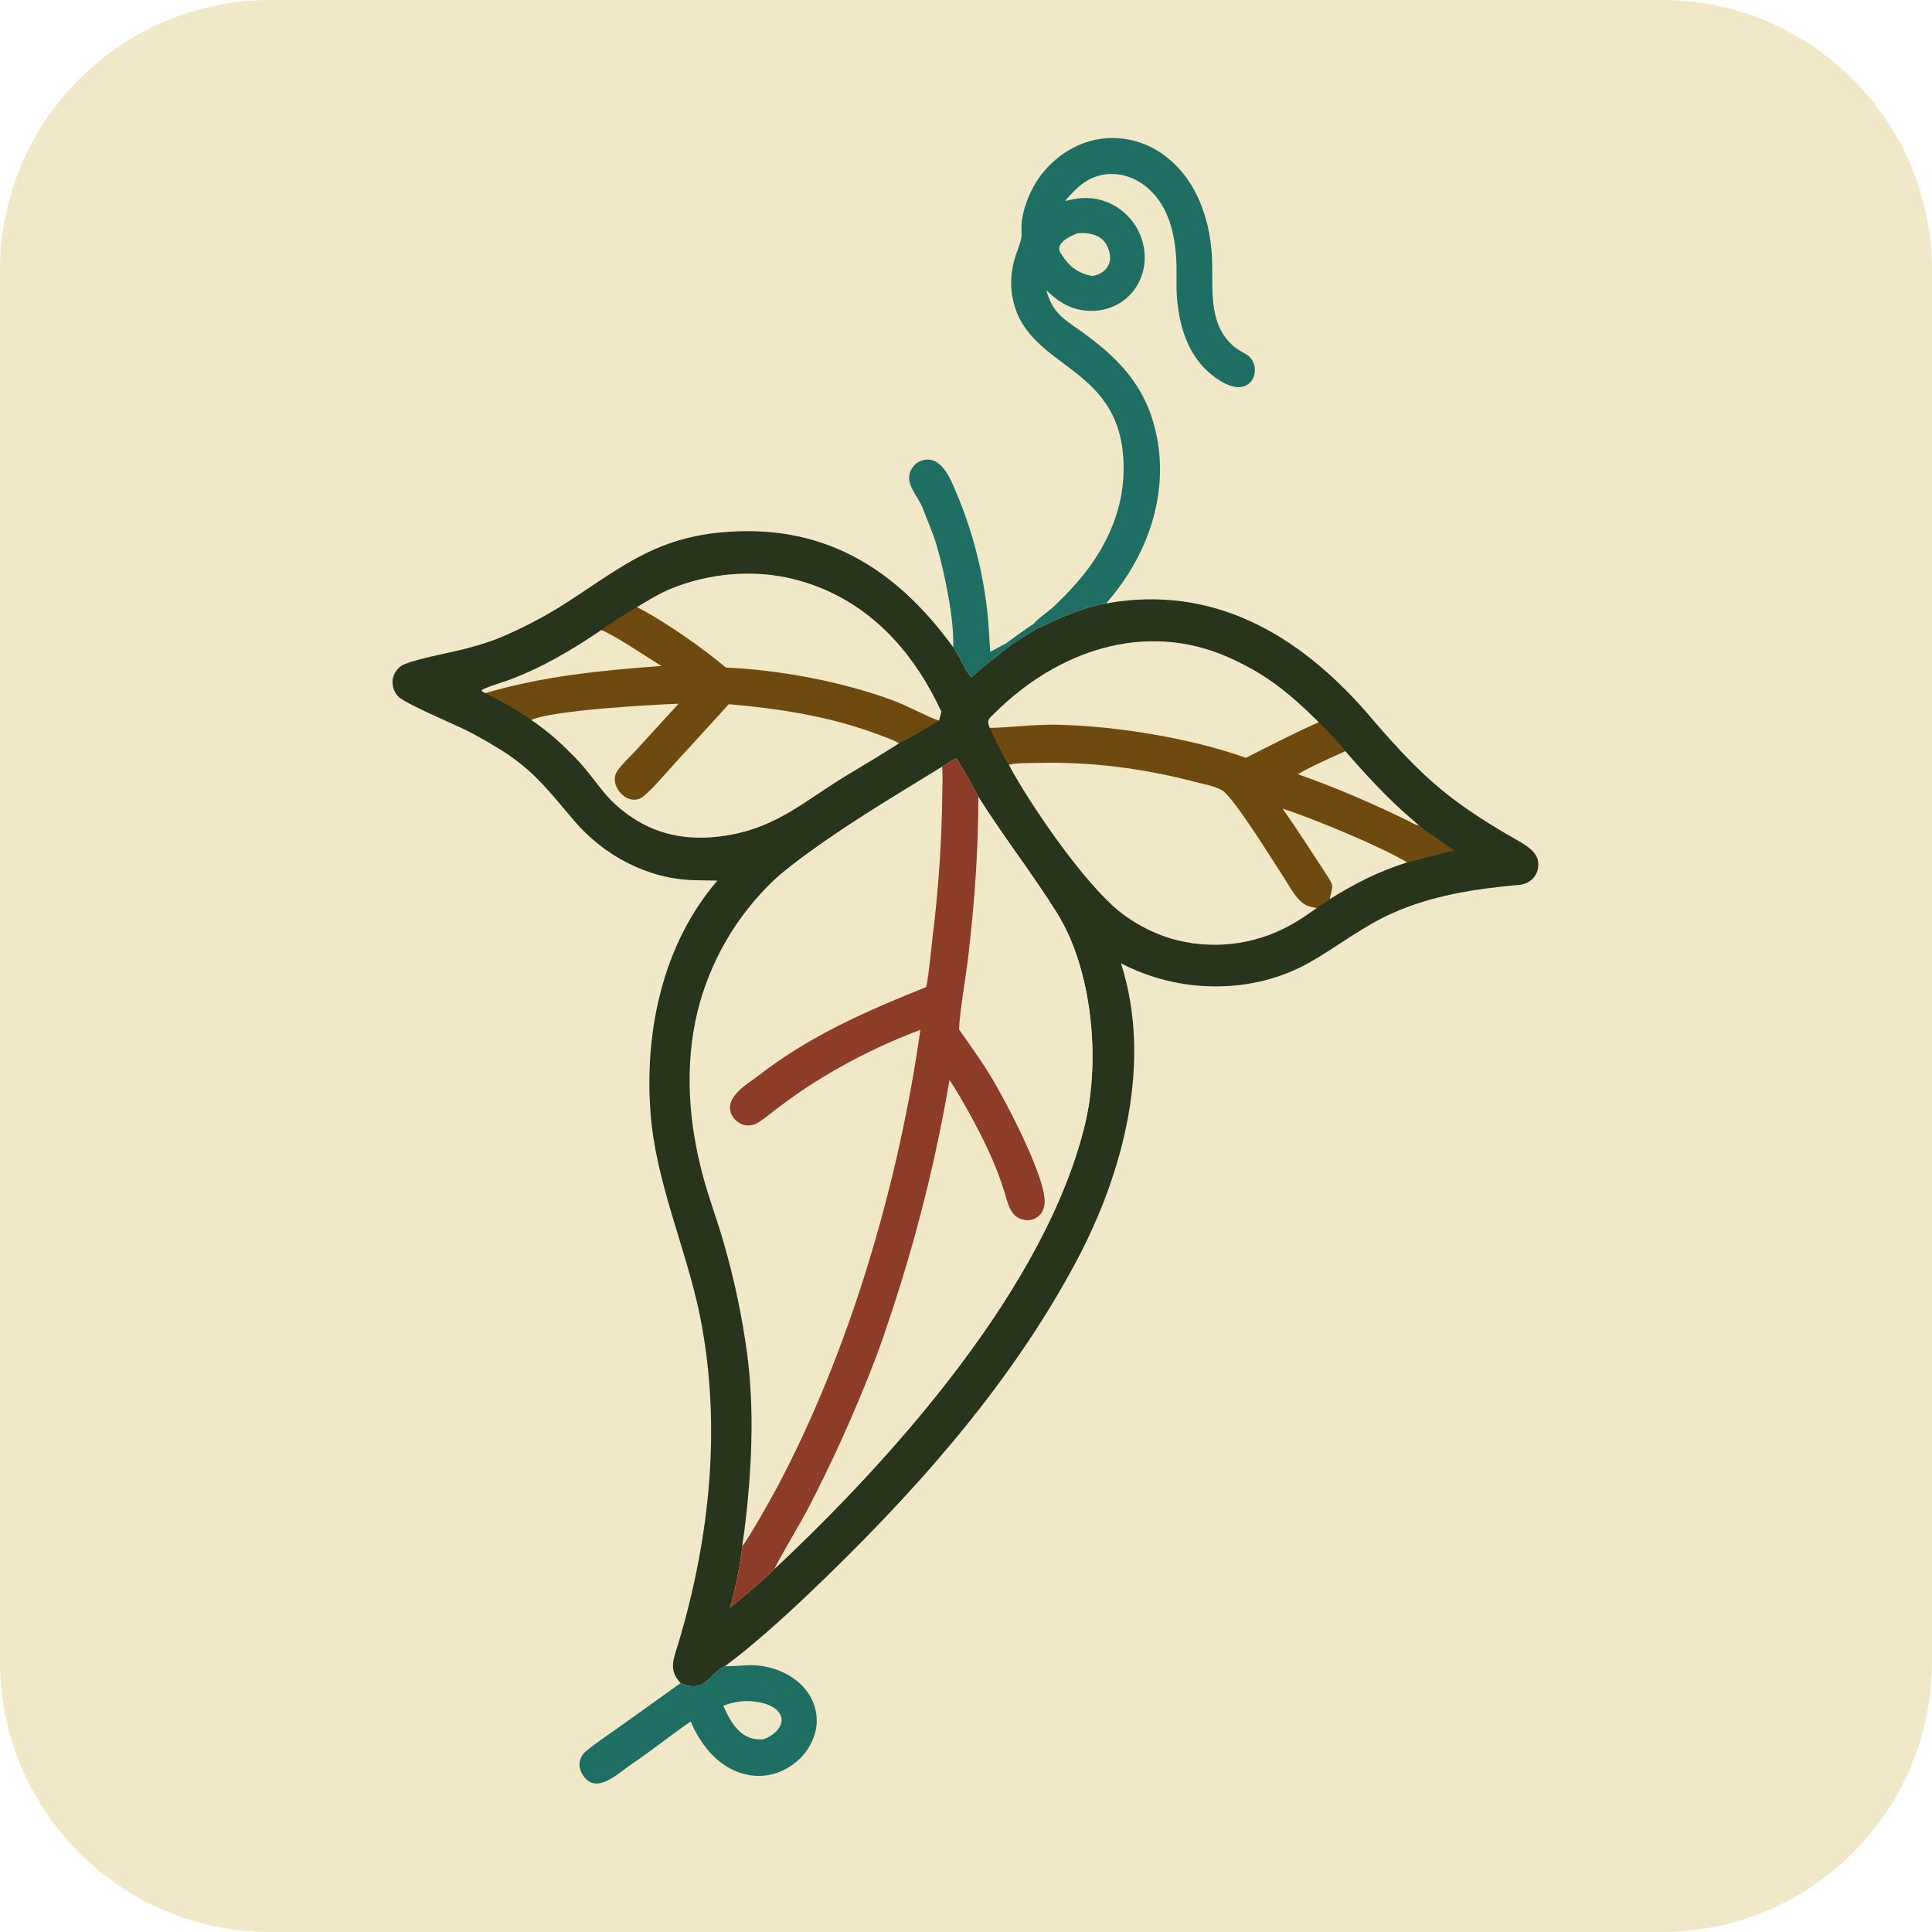
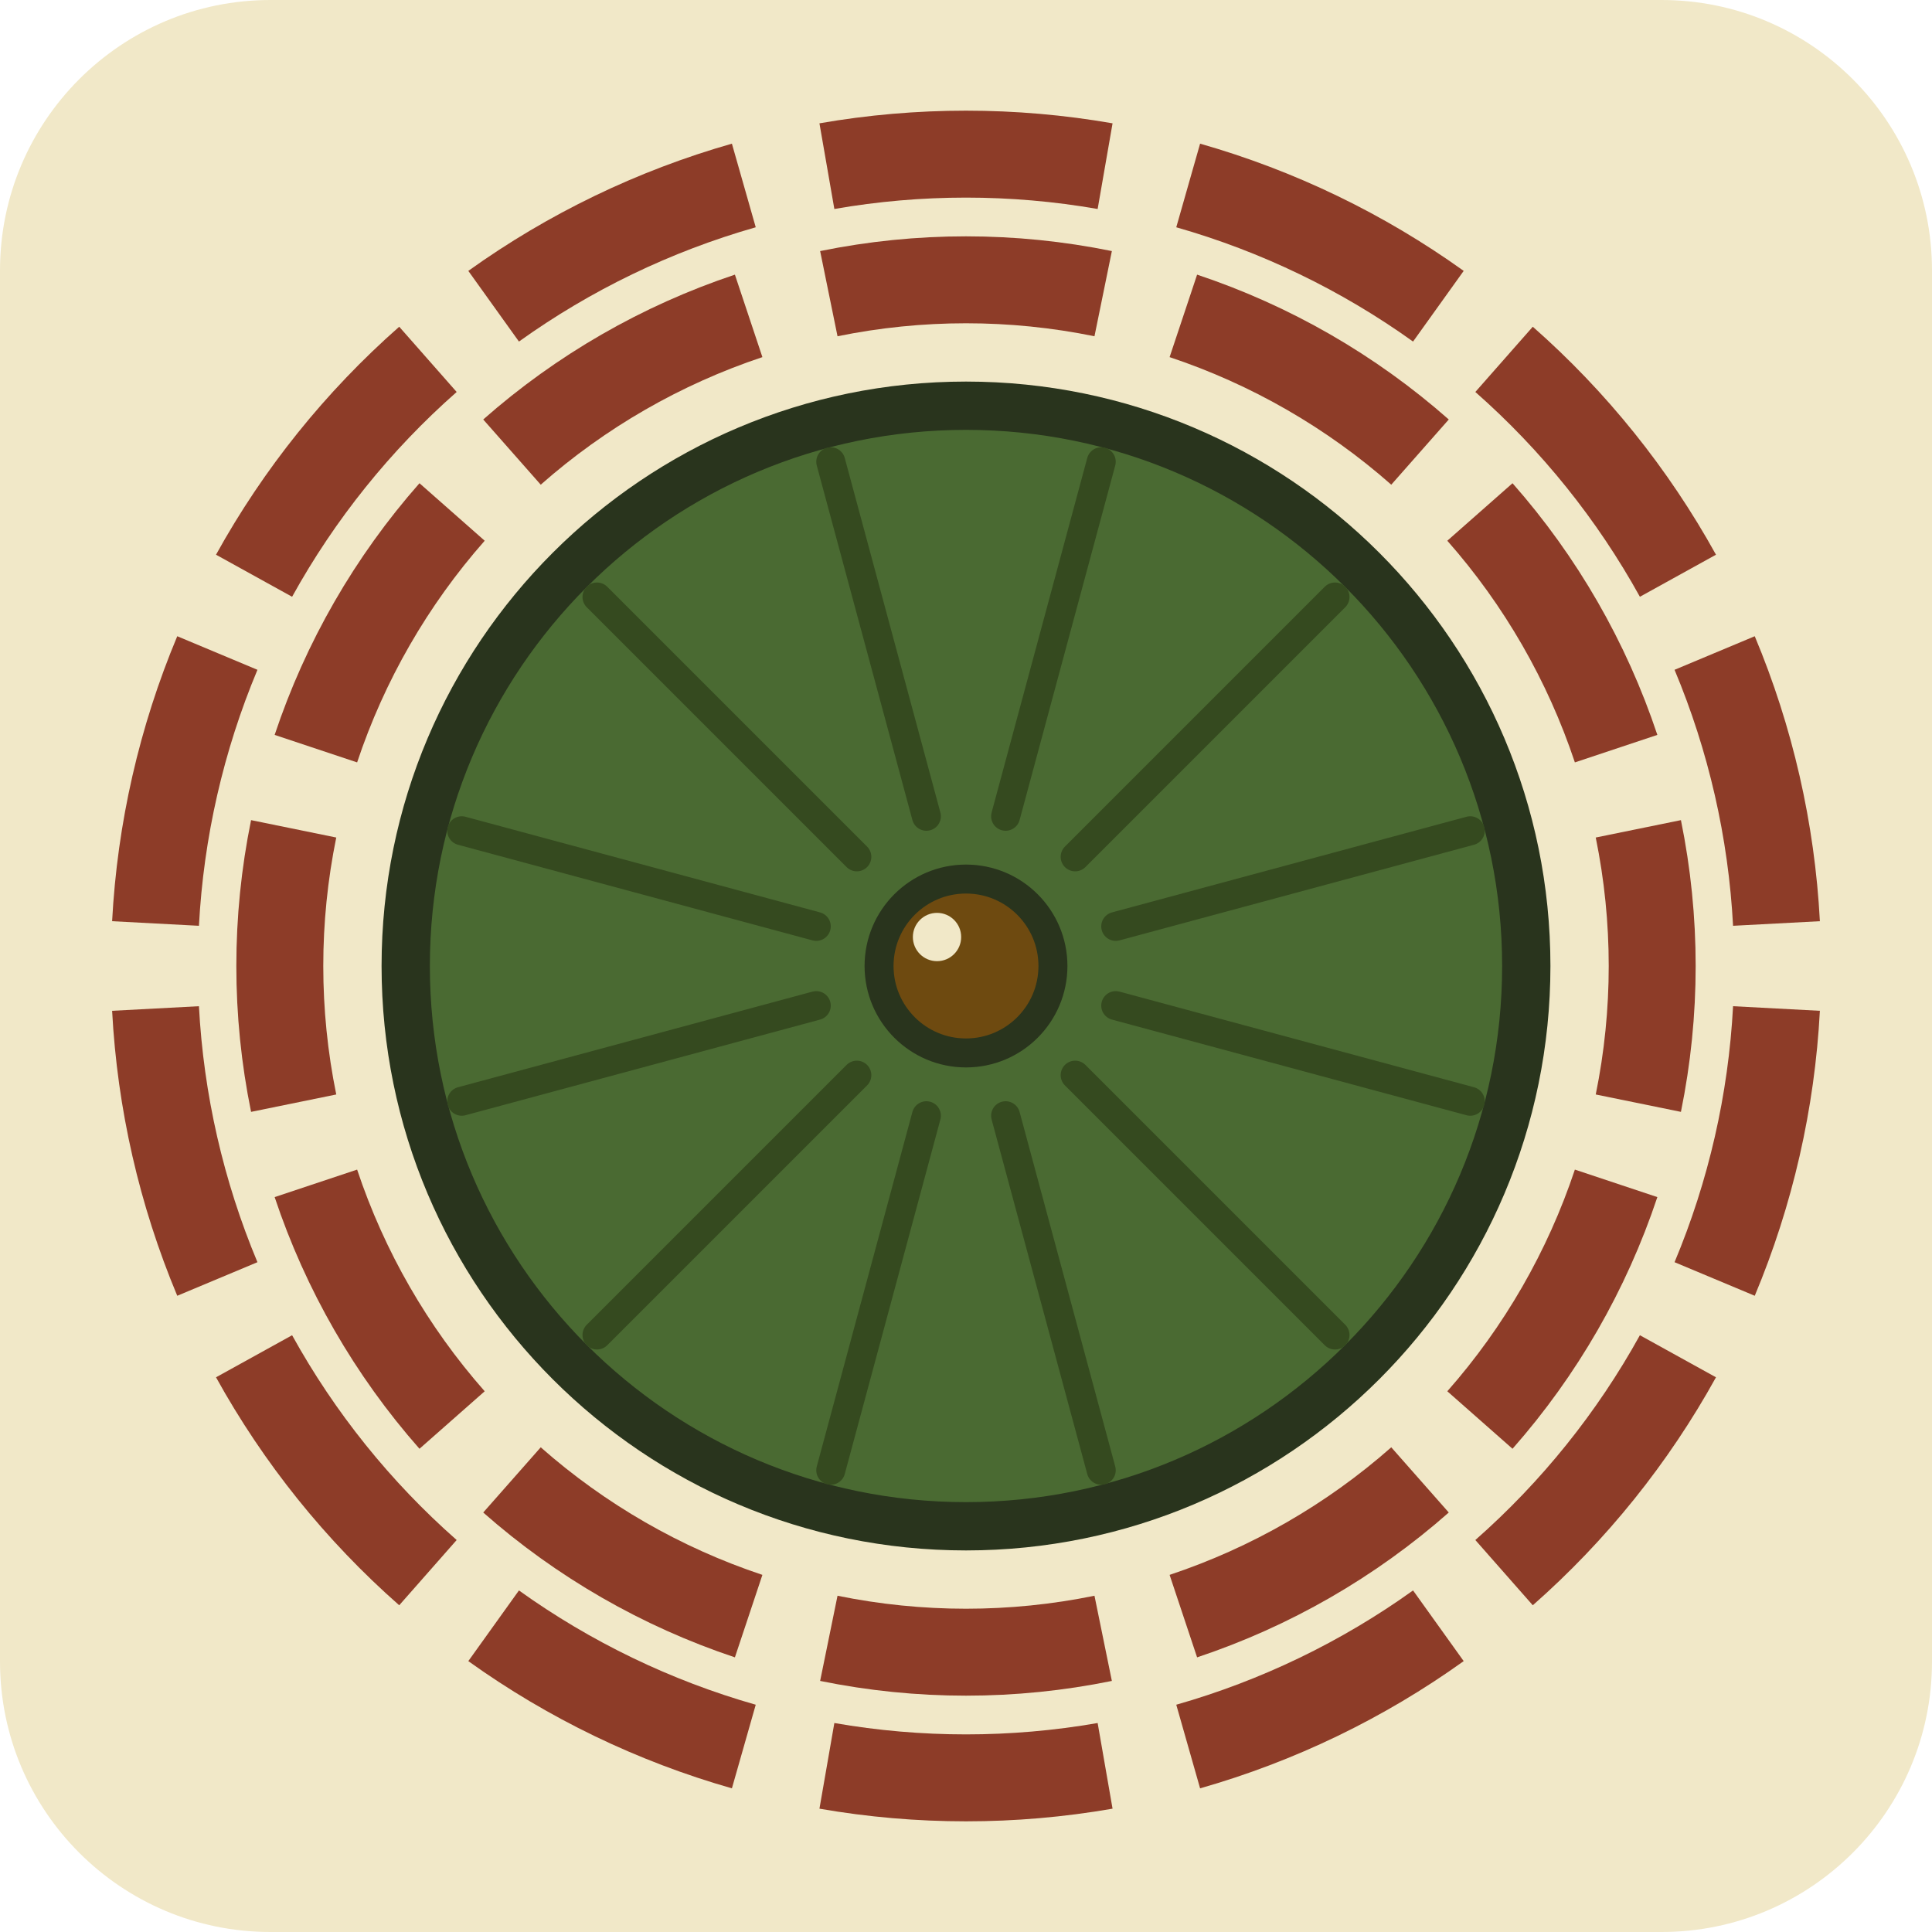
- <svg xmlns="http://www.w3.org/2000/svg" viewBox="0 0 200 200" role="img" aria-label="Fellowship theme mark">
-   <rect width="200" height="200" rx="28" fill="#F1E8C8" />
-   <g transform="translate(33.35 7.75) scale(0.15073)">
-     <path fill="#29341D" d="M271.448 553.375C266.152 553.332 260.794 553.236 255.593 553.103C223.741 552.286 193.751 536.406 173.148 512.358C157.595 494.205 147.054 479.672 126.351 465.926C117.717 460.311 108.792 455.158 99.612 450.489C91.493 446.338 56.226 431.545 51.98 426.704C49.374 423.733 47.964 419.703 48.381 415.75C48.778 411.996 51.032 408.249 54.093 406.056C59.753 402.001 87.82 396.856 96.855 394.521C105.545 392.274 114.367 389.761 122.661 386.301C136.534 380.419 149.951 373.514 162.8 365.643C201.319 341.582 225.046 319.036 273.083 314.322C343.041 307.457 393.2 337.901 433.352 393.03C437.552 398.607 440.711 407.567 445.781 413.822C455.557 405.026 461.874 400.26 472.085 392.291C479.471 387.61 484.118 384.14 492.104 379.722C506.55 373.095 522.558 365.517 538.672 362.981C611.255 349.975 669.655 383.719 716.591 437.072C732.82 456.116 749.736 475.346 769.115 491.301C784.216 503.734 801.625 514.636 818.572 524.396C824.436 527.773 834 532.547 835.08 540.179C836.388 549.432 829.704 556.223 820.65 556.426C791.533 559.091 761.962 563.641 735.14 575.725C714.436 584.861 697.756 598.442 678.216 609.532C638.816 631.893 588.28 630.978 548.608 610.138C570.332 677.765 550.438 753.717 518.142 814.476C471.726 901.797 403.812 976.997 332.518 1044.76C316.778 1059.71 294.141 1080.09 276.611 1092.9C266.903 1096.86 263.451 1110.78 248.979 1105.55C248.044 1105.21 247.114 1104.86 246.189 1104.49C237.439 1095.29 241.505 1087.65 244.736 1076.85C266.433 1004.18 274.482 926.762 259.39 851.938C249.769 805.216 229.252 761.06 225.544 713.202C221.194 657.06 233.897 596.946 271.448 553.375Z" />
-     <path fill="#F1E8C8" d="M435.367 469.205C438.166 472.628 448.202 490.877 450.699 495.921C467.808 523.094 488.392 549.481 504.737 575.768C528.945 614.702 534.42 676.212 524.07 719.951C497.521 831.651 392.423 949.511 310.841 1025.88C308.668 1028.78 283.599 1050.21 280.011 1052.72C283.314 1042.91 287.559 1020.79 288.536 1010.49C288.88 1006.74 289.615 1002.78 290.085 999C294.935 960.016 297.107 917.276 291.851 878.178C288.374 852.42 282.992 826.955 275.748 801.993C271.407 786.79 265.582 771.383 261.517 756.217C251.577 719.13 248.792 680.723 257.782 643.218C266.351 608.748 284.583 577.441 310.334 552.975C316.438 547.152 327.274 539.051 334.183 534.02C363.312 512.81 394.974 494.066 425.684 475.173C428.887 473.143 432.115 471.154 435.367 469.205Z" />
-     <path fill="#F1E8C8" d="M450.699 495.921C467.808 523.094 488.392 549.481 504.737 575.768C528.945 614.702 534.42 676.212 524.07 719.951C497.521 831.651 392.423 949.511 310.841 1025.88C311.067 1023.88 330.002 991.783 332.995 986.048C350.336 952.733 365.796 918.473 379.304 883.429C383.479 872.677 387.183 861.574 390.807 850.622C408.197 798.078 421.579 744.938 430.817 690.386C433.321 693.954 435.851 698.084 438.047 701.85C450.576 723.338 462.501 746.16 469.44 770.152C471.501 777.28 473.736 784.961 482.279 786.435C485.408 786.98 488.626 786.255 491.219 784.422C493.937 782.483 495.476 779.55 496.045 776.31C498.893 760.096 468.768 703.698 460.006 689.136C453.055 677.582 445.195 666.644 437.414 655.643C437.674 644.673 442.295 617.92 443.77 605.172C448.194 566.943 450.499 534.189 450.699 495.921Z" />
-     <path fill="#8D3C28" d="M435.367 469.205C438.166 472.628 448.202 490.877 450.699 495.921C450.499 534.189 448.194 566.943 443.77 605.172C442.295 617.92 437.674 644.673 437.414 655.643C445.195 666.644 453.055 677.582 460.006 689.136C468.768 703.698 498.893 760.096 496.045 776.31C495.476 779.55 493.937 782.483 491.219 784.422C488.626 786.255 485.408 786.98 482.279 786.435C473.736 784.961 471.501 777.28 469.44 770.152C462.501 746.16 450.576 723.338 438.047 701.85C435.851 698.084 433.321 693.954 430.817 690.386C421.579 744.938 408.197 798.078 390.807 850.622C387.183 861.574 383.479 872.677 379.304 883.429C365.796 918.473 350.336 952.733 332.995 986.048C330.002 991.783 311.067 1023.88 310.841 1025.88C308.668 1028.78 283.599 1050.21 280.011 1052.72C283.314 1042.91 287.559 1020.79 288.536 1010.49C292.908 1005.28 309.031 976.535 312.797 969.417C362.593 875.313 395.91 761.337 410.838 655.881C382.13 666.612 354.765 680.64 329.291 697.68C323.189 701.898 317.188 706.26 311.292 710.761C307.914 713.345 301.894 718.304 298.306 720.162C295.366 721.685 291.933 721.946 288.796 720.884C285.675 719.843 282.333 716.885 281.062 713.838C276.043 701.805 292.075 693.164 299.542 687.372C334.923 659.921 373.738 642.948 414.869 626.471C416.908 616.538 418.061 601.574 419.34 591.238C423.338 558.918 425.512 526.284 425.904 493.729C425.948 490.085 426.361 478.214 425.684 475.173C428.887 473.143 432.115 471.154 435.367 469.205Z" />
-     <path fill="#6E4A10" d="M458.512 448.486C456.177 442.956 457.712 442.489 461.877 438.346C504.672 395.782 564.81 374.493 622.394 400.03C648.354 411.543 664.134 424.54 684.47 444.589C689.482 449.694 698.983 458.941 702.706 464.473C716.21 480.069 731.781 497.059 747.524 510.458C749.349 512.072 751.632 513.987 753.366 515.595C761.015 521.358 769.678 527.284 777.609 532.725C766.342 534.99 754.785 538.931 745.157 540.836C724.874 547.345 710.148 554.866 691.962 566.105C688.973 568.227 686.166 570.23 683.048 572.178C677.024 576.504 671.109 580.641 664.573 584.172C639.55 597.932 610.072 601.143 582.673 593.095C569.967 589.172 558.1 582.923 547.677 574.664C523.346 555.162 486.498 501.665 471.612 473.856C468.847 470.823 460.428 452.973 458.512 448.486Z" />
-     <path fill="#F1E8C8" d="M471.612 473.856C477.114 472.303 484.621 472.748 490.435 472.581C527.757 471.511 564.015 476.31 600.082 485.72C605.846 487.224 612.753 488.4 617.961 491.305C625.758 495.653 653.311 540.32 660.11 550.691C663.881 556.443 667.871 564.386 673.304 568.712C676.085 570.927 679.59 571.714 683.048 572.178C677.024 576.504 671.109 580.641 664.573 584.172C639.55 597.932 610.072 601.143 582.673 593.095C569.967 589.172 558.1 582.923 547.677 574.664C523.346 555.162 486.498 501.665 471.612 473.856Z" />
-     <path fill="#F1E8C8" d="M458.512 448.486C456.177 442.956 457.712 442.489 461.877 438.346C504.672 395.782 564.81 374.493 622.394 400.03C648.354 411.543 664.134 424.54 684.47 444.589C668.248 451.775 650.306 460.952 634.386 469.066C597.002 455.559 543.857 446.968 504.434 446.329C488.051 446.064 473.996 448.208 458.512 448.486Z" />
-     <path fill="#F1E8C8" d="M659.524 503.862C680.987 510.966 725.716 529.293 745.157 540.836C724.874 547.345 710.148 554.866 691.962 566.105C693.692 556.814 695.65 558.216 689.541 548.93C679.587 533.797 670.041 518.634 659.524 503.862Z" />
-     <path fill="#F1E8C8" d="M670.124 480.282C679.526 474.754 692.566 469.064 702.706 464.473C716.21 480.069 731.781 497.059 747.524 510.458L746.87 512.78C719.592 499.629 699.01 490.644 670.124 480.282Z" />
-     <path fill="#F1E8C8" d="M747.524 510.458C749.349 512.072 751.632 513.987 753.366 515.595C750.511 514.927 749.416 514.332 746.87 512.78L747.524 510.458Z" />
-     <path fill="#6E4A10" d="M216.214 365.571C223.423 361.202 231.317 356.327 239.109 353.095C265.457 342.167 296.418 339.397 324.104 346.398C363.658 356.4 393.457 381.976 414.143 416.324C418.199 423.146 421.913 430.166 425.27 437.358L423.658 443.518C417.204 447.467 402.862 456.062 396.177 459.103C384.015 466.946 371.19 474.388 358.626 482.091C330.792 499.157 312.504 516.302 279.392 522.111C248.587 527.516 221.882 520.943 199.049 498.842C191.534 491.567 182.843 477.989 174.052 469.15C162.346 457.382 157.379 452.732 143.689 443.037C132.263 435.217 124.285 431.015 112.048 424.613C110.757 423.972 110.323 423.877 109.47 422.689C110.885 421.156 123.837 417.192 126.732 416.145C150.392 407.586 171.043 395.301 191.725 381.289C194.934 378.596 212.291 367.628 216.214 365.571Z" />
-     <path fill="#F1E8C8" d="M143.689 443.037C158.457 436.3 225.187 432.652 244.785 431.886L215.711 463.696C211.954 467.778 205.001 474.235 202.371 478.603C196.371 488.566 210.852 504.024 221.012 495.225C228.272 488.938 234.809 480.962 241.258 473.888L279.292 432.221C313.358 435.156 347.63 440.456 379.831 452.262C383.927 453.764 392.754 456.861 396.177 459.103C384.015 466.946 371.19 474.388 358.626 482.091C330.792 499.157 312.504 516.302 279.392 522.111C248.587 527.516 221.882 520.943 199.049 498.842C191.534 491.567 182.843 477.989 174.052 469.15C162.346 457.382 157.379 452.732 143.689 443.037Z" />
-     <path fill="#F1E8C8" d="M216.214 365.571C223.423 361.202 231.317 356.327 239.109 353.095C265.457 342.167 296.418 339.397 324.104 346.398C363.658 356.4 393.457 381.976 414.143 416.324C418.199 423.146 421.913 430.166 425.27 437.358L423.658 443.518C414.762 440.54 402.657 433.57 392.178 429.688C357.431 416.815 314.353 408.63 277.267 407.063C261.727 393.849 234.274 374.639 216.214 365.571Z" />
-     <path fill="#F1E8C8" d="M191.725 381.289C201.29 385.057 222.92 399.859 233.005 405.935C191.711 409.027 152.147 412.823 112.048 424.613C110.757 423.972 110.323 423.877 109.47 422.689C110.885 421.156 123.837 417.192 126.732 416.145C150.392 407.586 171.043 395.301 191.725 381.289Z" />
-     <path fill="#1F6E63" d="M488.593 377.141C490.418 374.29 498.718 368.598 501.744 365.782C513.23 355.091 524.531 342.697 532.778 329.296C543.639 311.65 550.106 292.756 550.408 271.952C551.478 198.321 485.766 203.983 474.588 155.099C472.129 144.344 472.975 134.127 476.402 123.719C477.577 120.151 479.199 116.458 480.007 112.803C480.708 109.635 480.121 105.992 480.332 102.739C480.971 92.879 485.323 81.648 490.524 73.402C499.502 59.168 514.287 48.158 530.814 44.609C546.031 41.491 561.864 44.448 574.929 52.849C600.66 69.606 610.844 100.59 611.266 130.032C611.551 149.903 609.256 173.307 627.157 187.298C629.757 189.33 633.06 190.807 635.789 192.723C641.198 196.52 642.189 205.568 637.942 210.592C629.698 220.115 615.195 209.989 608.331 203.793C593.777 190.656 588.092 170.306 586.959 151.308C586.488 143.1 587.101 134.729 586.563 126.508C585.556 108.752 581.198 90.258 567.296 78.007C559.8 71.401 550.05 67.466 540.007 68.145C526.571 69.052 518.398 77.061 510.159 86.625C513.527 85.835 517.724 84.967 521.132 84.699C531.791 83.84 542.349 87.292 550.442 94.281C558.87 101.446 564.055 111.705 564.825 122.74C565.584 132.676 562.334 142.503 555.8 150.027C546.368 160.672 531.999 164.257 518.406 160.862C509.846 158.724 503.683 153.766 497.352 147.983C500.816 160.136 505.819 165.41 516.219 172.581C540.543 189.352 560.753 206.986 570.031 236.053C584.298 280.747 569.126 327.863 538.98 362.311C538.877 362.535 538.775 362.758 538.672 362.981C522.558 365.517 506.55 373.095 492.104 379.722C484.118 384.14 479.471 387.61 472.085 392.291C472.195 392.047 473.289 389.948 473.299 389.877C471.894 389.927 472.039 390.586 469.796 390.405C473.61 387.669 485.294 379.104 488.593 377.141Z" />
-     <path fill="#1F6E63" d="M469.796 390.405C473.61 387.669 485.294 379.104 488.593 377.141C487.079 380.637 482.204 383.476 478.77 385.782L477.13 386.894C476.735 387.164 476.264 387.598 476.053 388.036L476.114 388.105C477.27 387.585 480.394 385.028 481.374 384.675C484.533 383.537 489.393 378.202 492.104 379.722C484.118 384.14 479.471 387.61 472.085 392.291C472.195 392.047 473.289 389.948 473.299 389.877C471.894 389.927 472.039 390.586 469.796 390.405Z" />
-     <path fill="#F1E8C8" d="M518.781 108.749C529.565 108.013 538.433 110.983 540.859 122.615C542.596 130.939 536.75 136.932 528.997 138.128C518.769 136.406 512.163 130.871 507 122.047C503.161 115.486 514.097 110.572 518.781 108.749Z" />
-     <path fill="#1F6E63" d="M276.611 1092.9C281.124 1093.12 287.369 1092.45 292.093 1092.25C314.808 1091.25 339.758 1105.82 339.686 1130.71C339.617 1140.46 334.427 1150.66 327.282 1157.17C308.17 1174.52 282.526 1170.56 266.09 1151.86C260.633 1145.63 256.252 1138.53 253.128 1130.85C239.677 1140.07 226.638 1150.67 213.251 1159.65C203.232 1166.37 187.564 1182.62 178.472 1166.74C175.443 1161.45 176.44 1155.57 181.022 1151.38C187.908 1145.65 195.794 1140.53 203.1 1135.32L246.189 1104.49C247.114 1104.86 248.044 1105.21 248.979 1105.55C263.451 1110.78 266.903 1096.86 276.611 1092.9Z" />
-     <path fill="#F1E8C8" d="M288.069 1117.04C295.089 1116.26 306.454 1117.9 311.812 1122.65C320.969 1130.76 311.555 1140.29 303.103 1143.08C287.904 1144.61 280.843 1132.03 275.432 1120.04C280.816 1118.15 282.434 1117.82 288.069 1117.04Z" />
-     <path fill="#1F6E63" d="M433.352 393.03C434.4 374.802 427.156 340.603 421.84 322.526C419.332 314.116 415.614 306.078 412.591 297.873C409.121 288.452 398.202 279.689 405.676 269.391C407.636 266.663 410.616 264.844 413.938 264.348C426.077 262.58 431.899 278.469 435.757 287.47C446.95 314.152 454.139 342.341 457.09 371.124C457.992 379.352 458.109 387.849 458.883 396.167C462.427 394.439 466.099 392.227 469.796 390.405C472.039 390.586 471.894 389.927 473.299 389.877C473.289 389.948 472.195 392.047 472.085 392.291C461.874 400.26 455.557 405.026 445.781 413.822C440.711 407.567 437.552 398.607 433.352 393.03Z" />
+ <svg xmlns="http://www.w3.org/2000/svg" viewBox="0 0 200 200" role="img" aria-label="Fellowship theme mark" fill="none" stroke="#29341D" stroke-width="5" stroke-linejoin="round" stroke-linecap="round">
+   <rect width="200" height="200" rx="28" fill="#F1E8C8" stroke="none" />
+   <g stroke="#8D3C28" stroke-linecap="butt">
+     <path d="M183.9,104.4 A84,84 0 0 1 177.5,132.4" stroke-width="9" />
+     <path d="M173.7,140.4 A84,84 0 0 1 155.7,162.8" stroke-width="9" />
+     <path d="M148.9,168.3 A84,84 0 0 1 123.0,180.8" stroke-width="9" />
+     <path d="M114.4,182.8 A84,84 0 0 1 85.6,182.8" stroke-width="9" />
+     <path d="M77.0,180.8 A84,84 0 0 1 51.1,168.3" stroke-width="9" />
+     <path d="M44.3,162.8 A84,84 0 0 1 26.3,140.4" stroke-width="9" />
+     <path d="M22.5,132.4 A84,84 0 0 1 16.1,104.4" stroke-width="9" />
+     <path d="M16.1,95.6 A84,84 0 0 1 22.5,67.6" stroke-width="9" />
+     <path d="M26.3,59.6 A84,84 0 0 1 44.3,37.2" stroke-width="9" />
+     <path d="M51.1,31.7 A84,84 0 0 1 77.0,19.2" stroke-width="9" />
+     <path d="M85.6,17.2 A84,84 0 0 1 114.4,17.2" stroke-width="9" />
+     <path d="M123.0,19.2 A84,84 0 0 1 148.9,31.7" stroke-width="9" />
+     <path d="M155.7,37.2 A84,84 0 0 1 173.7,59.6" stroke-width="9" />
+     <path d="M177.5,67.6 A84,84 0 0 1 183.9,95.6" stroke-width="9" />
+     <path d="M167.3,122.5 A71,71 0 0 1 153.2,147.0" stroke-width="9" />
+     <path d="M147.0,153.2 A71,71 0 0 1 122.5,167.3" stroke-width="9" />
+     <path d="M114.2,169.6 A71,71 0 0 1 85.8,169.6" stroke-width="9" />
+     <path d="M77.5,167.3 A71,71 0 0 1 53.0,153.2" stroke-width="9" />
+     <path d="M46.8,147.0 A71,71 0 0 1 32.7,122.5" stroke-width="9" />
+     <path d="M30.4,114.2 A71,71 0 0 1 30.4,85.8" stroke-width="9" />
+     <path d="M32.7,77.5 A71,71 0 0 1 46.8,53.0" stroke-width="9" />
+     <path d="M53.0,46.8 A71,71 0 0 1 77.5,32.7" stroke-width="9" />
+     <path d="M85.8,30.4 A71,71 0 0 1 114.2,30.4" stroke-width="9" />
+     <path d="M122.5,32.7 A71,71 0 0 1 147.0,46.8" stroke-width="9" />
+     <path d="M153.2,53.0 A71,71 0 0 1 167.3,77.5" stroke-width="9" />
+     <path d="M169.6,85.8 A71,71 0 0 1 169.6,114.2" stroke-width="9" />
  </g>
+   <circle cx="100" cy="100" r="58" fill="#4A6A32" stroke="#29341D" stroke-width="5" />
+   <g stroke="#354A1F" stroke-width="3">
+     <line x1="115.5" y1="104.1" x2="152.2" y2="114.0" />
+     <line x1="111.3" y1="111.3" x2="138.2" y2="138.2" />
+     <line x1="104.1" y1="115.5" x2="114.0" y2="152.2" />
+     <line x1="95.9" y1="115.5" x2="86.0" y2="152.2" />
+     <line x1="88.7" y1="111.3" x2="61.8" y2="138.2" />
+     <line x1="84.5" y1="104.1" x2="47.8" y2="114.0" />
+     <line x1="84.5" y1="95.9" x2="47.8" y2="86.0" />
+     <line x1="88.7" y1="88.7" x2="61.8" y2="61.8" />
+     <line x1="95.9" y1="84.5" x2="86.0" y2="47.8" />
+     <line x1="104.1" y1="84.5" x2="114.0" y2="47.8" />
+     <line x1="111.3" y1="88.7" x2="138.2" y2="61.8" />
+     <line x1="115.5" y1="95.9" x2="152.2" y2="86.0" />
+   </g>
+   <circle cx="100" cy="100" r="9" fill="#6E4A10" stroke="#29341D" stroke-width="3" />
+   <circle cx="97" cy="97" r="2.5" fill="#F1E8C8" stroke="none" />
</svg>
